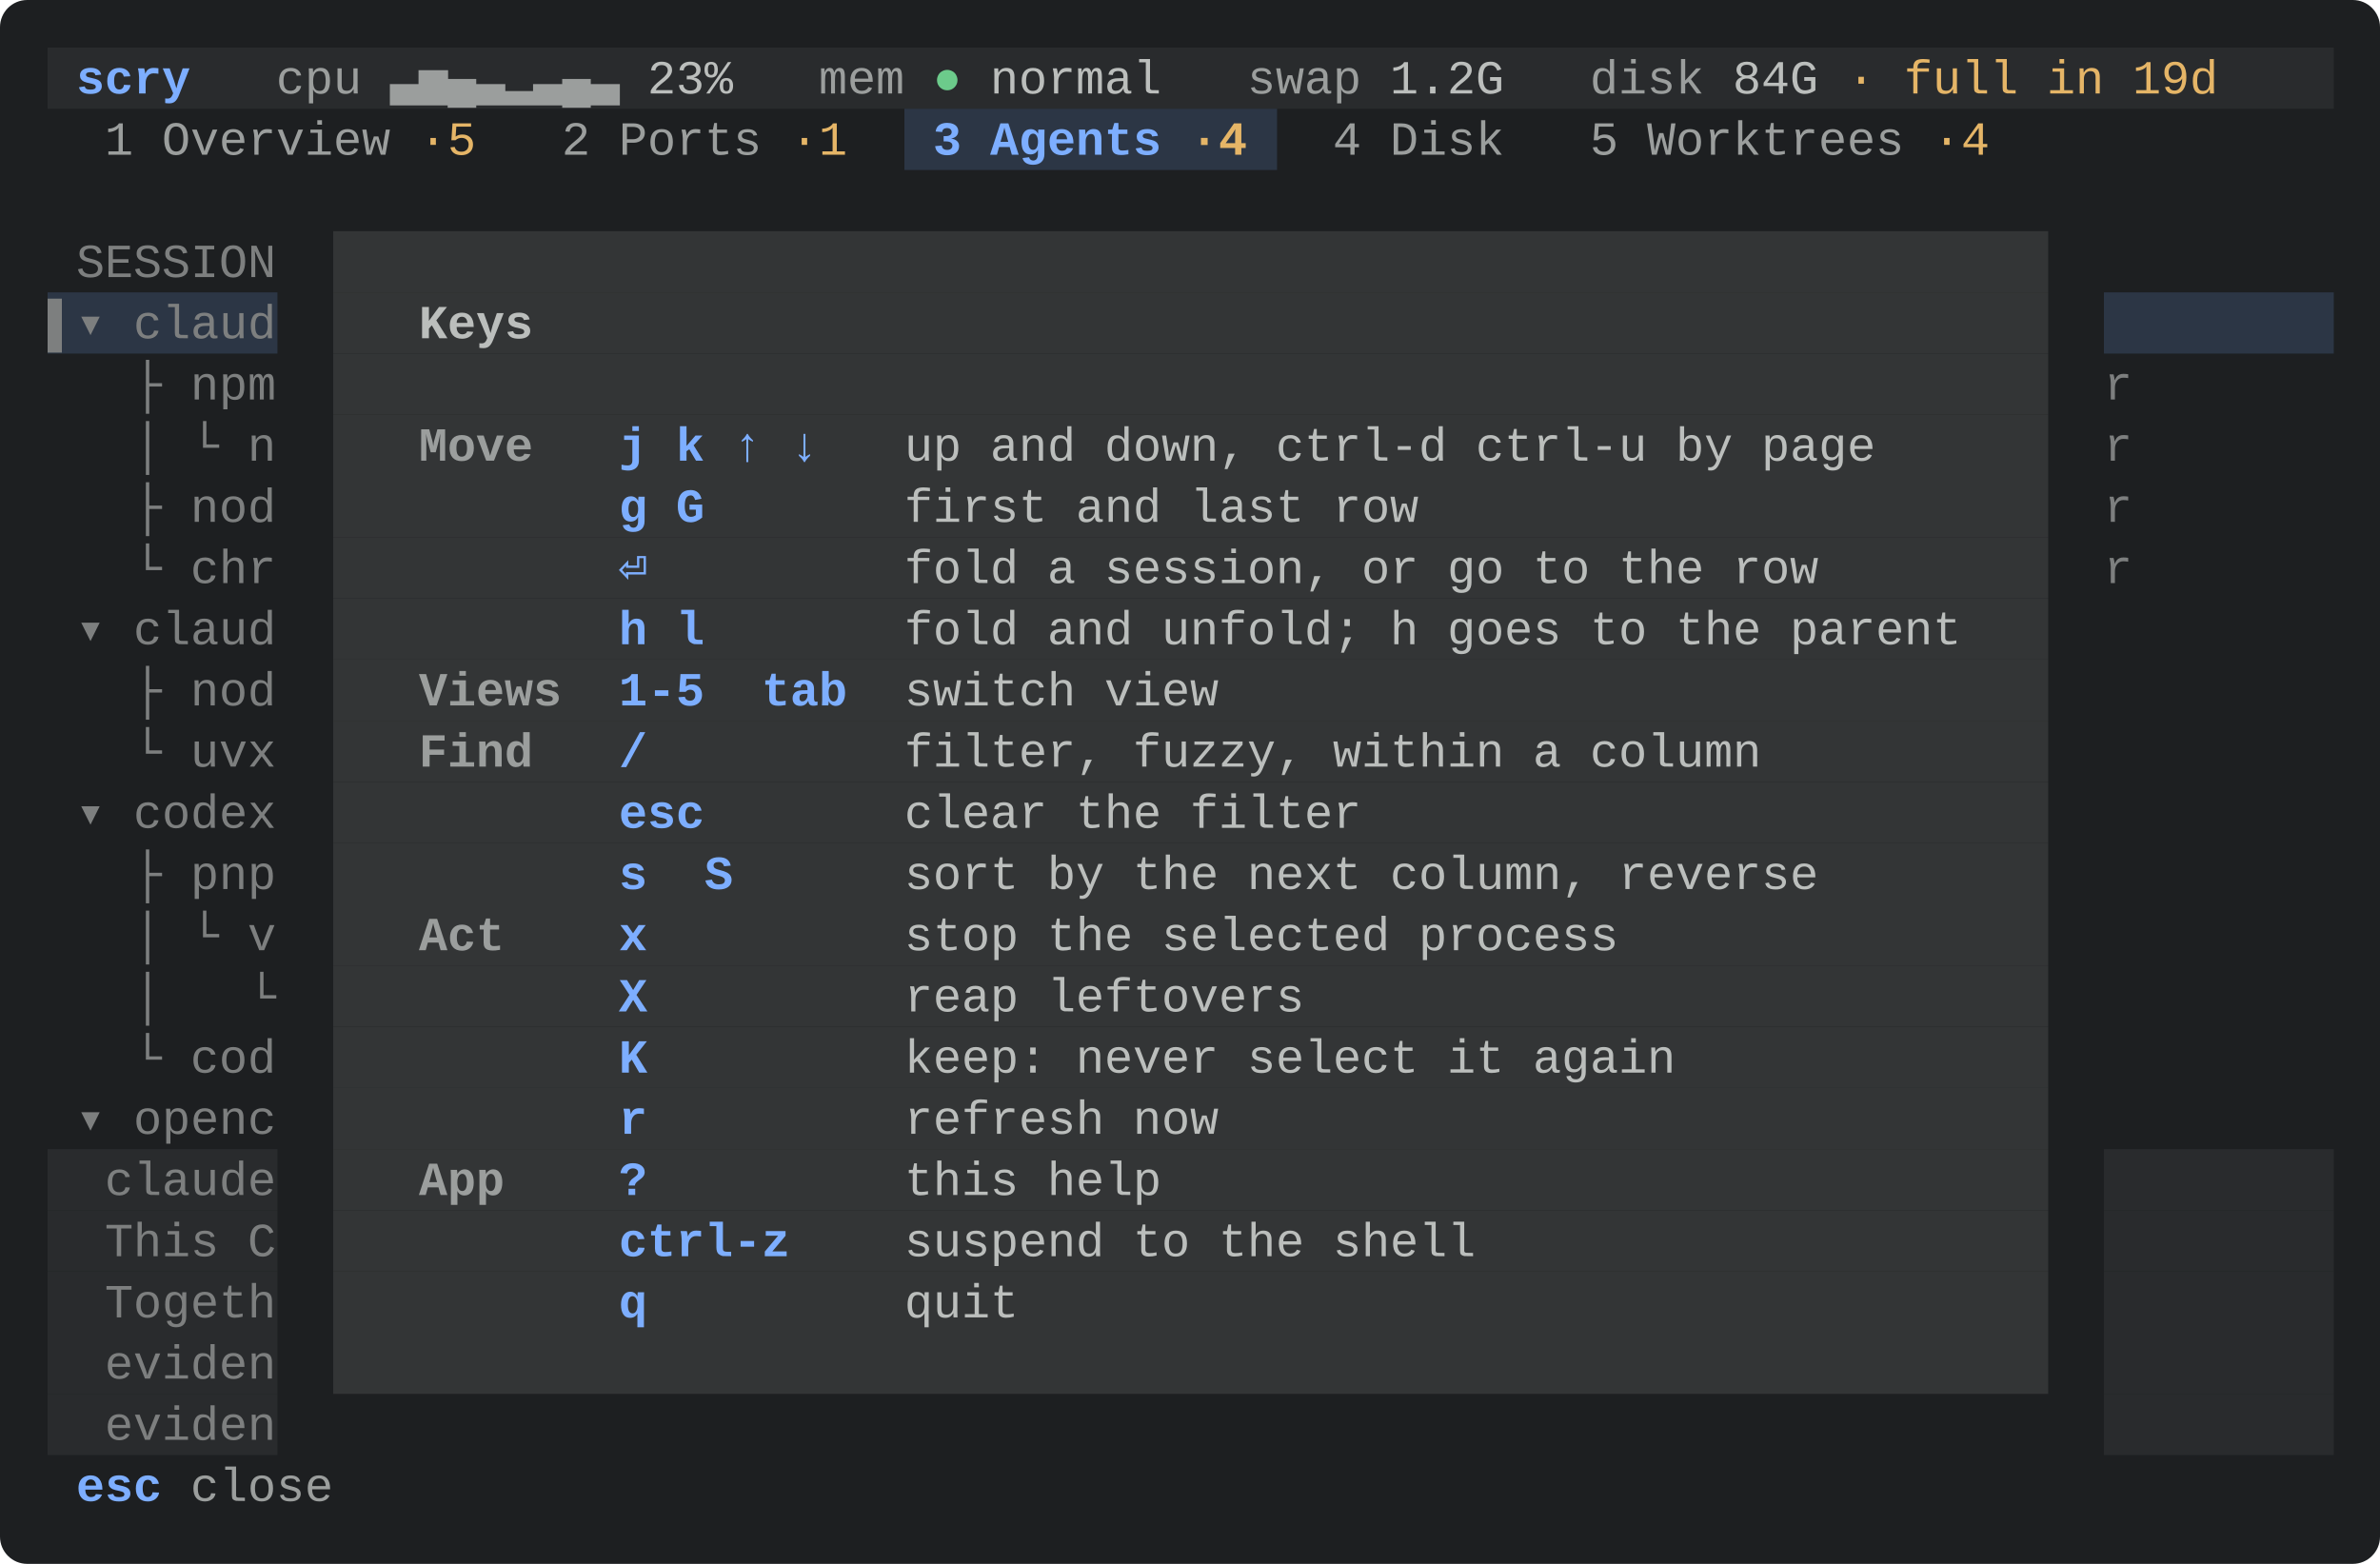
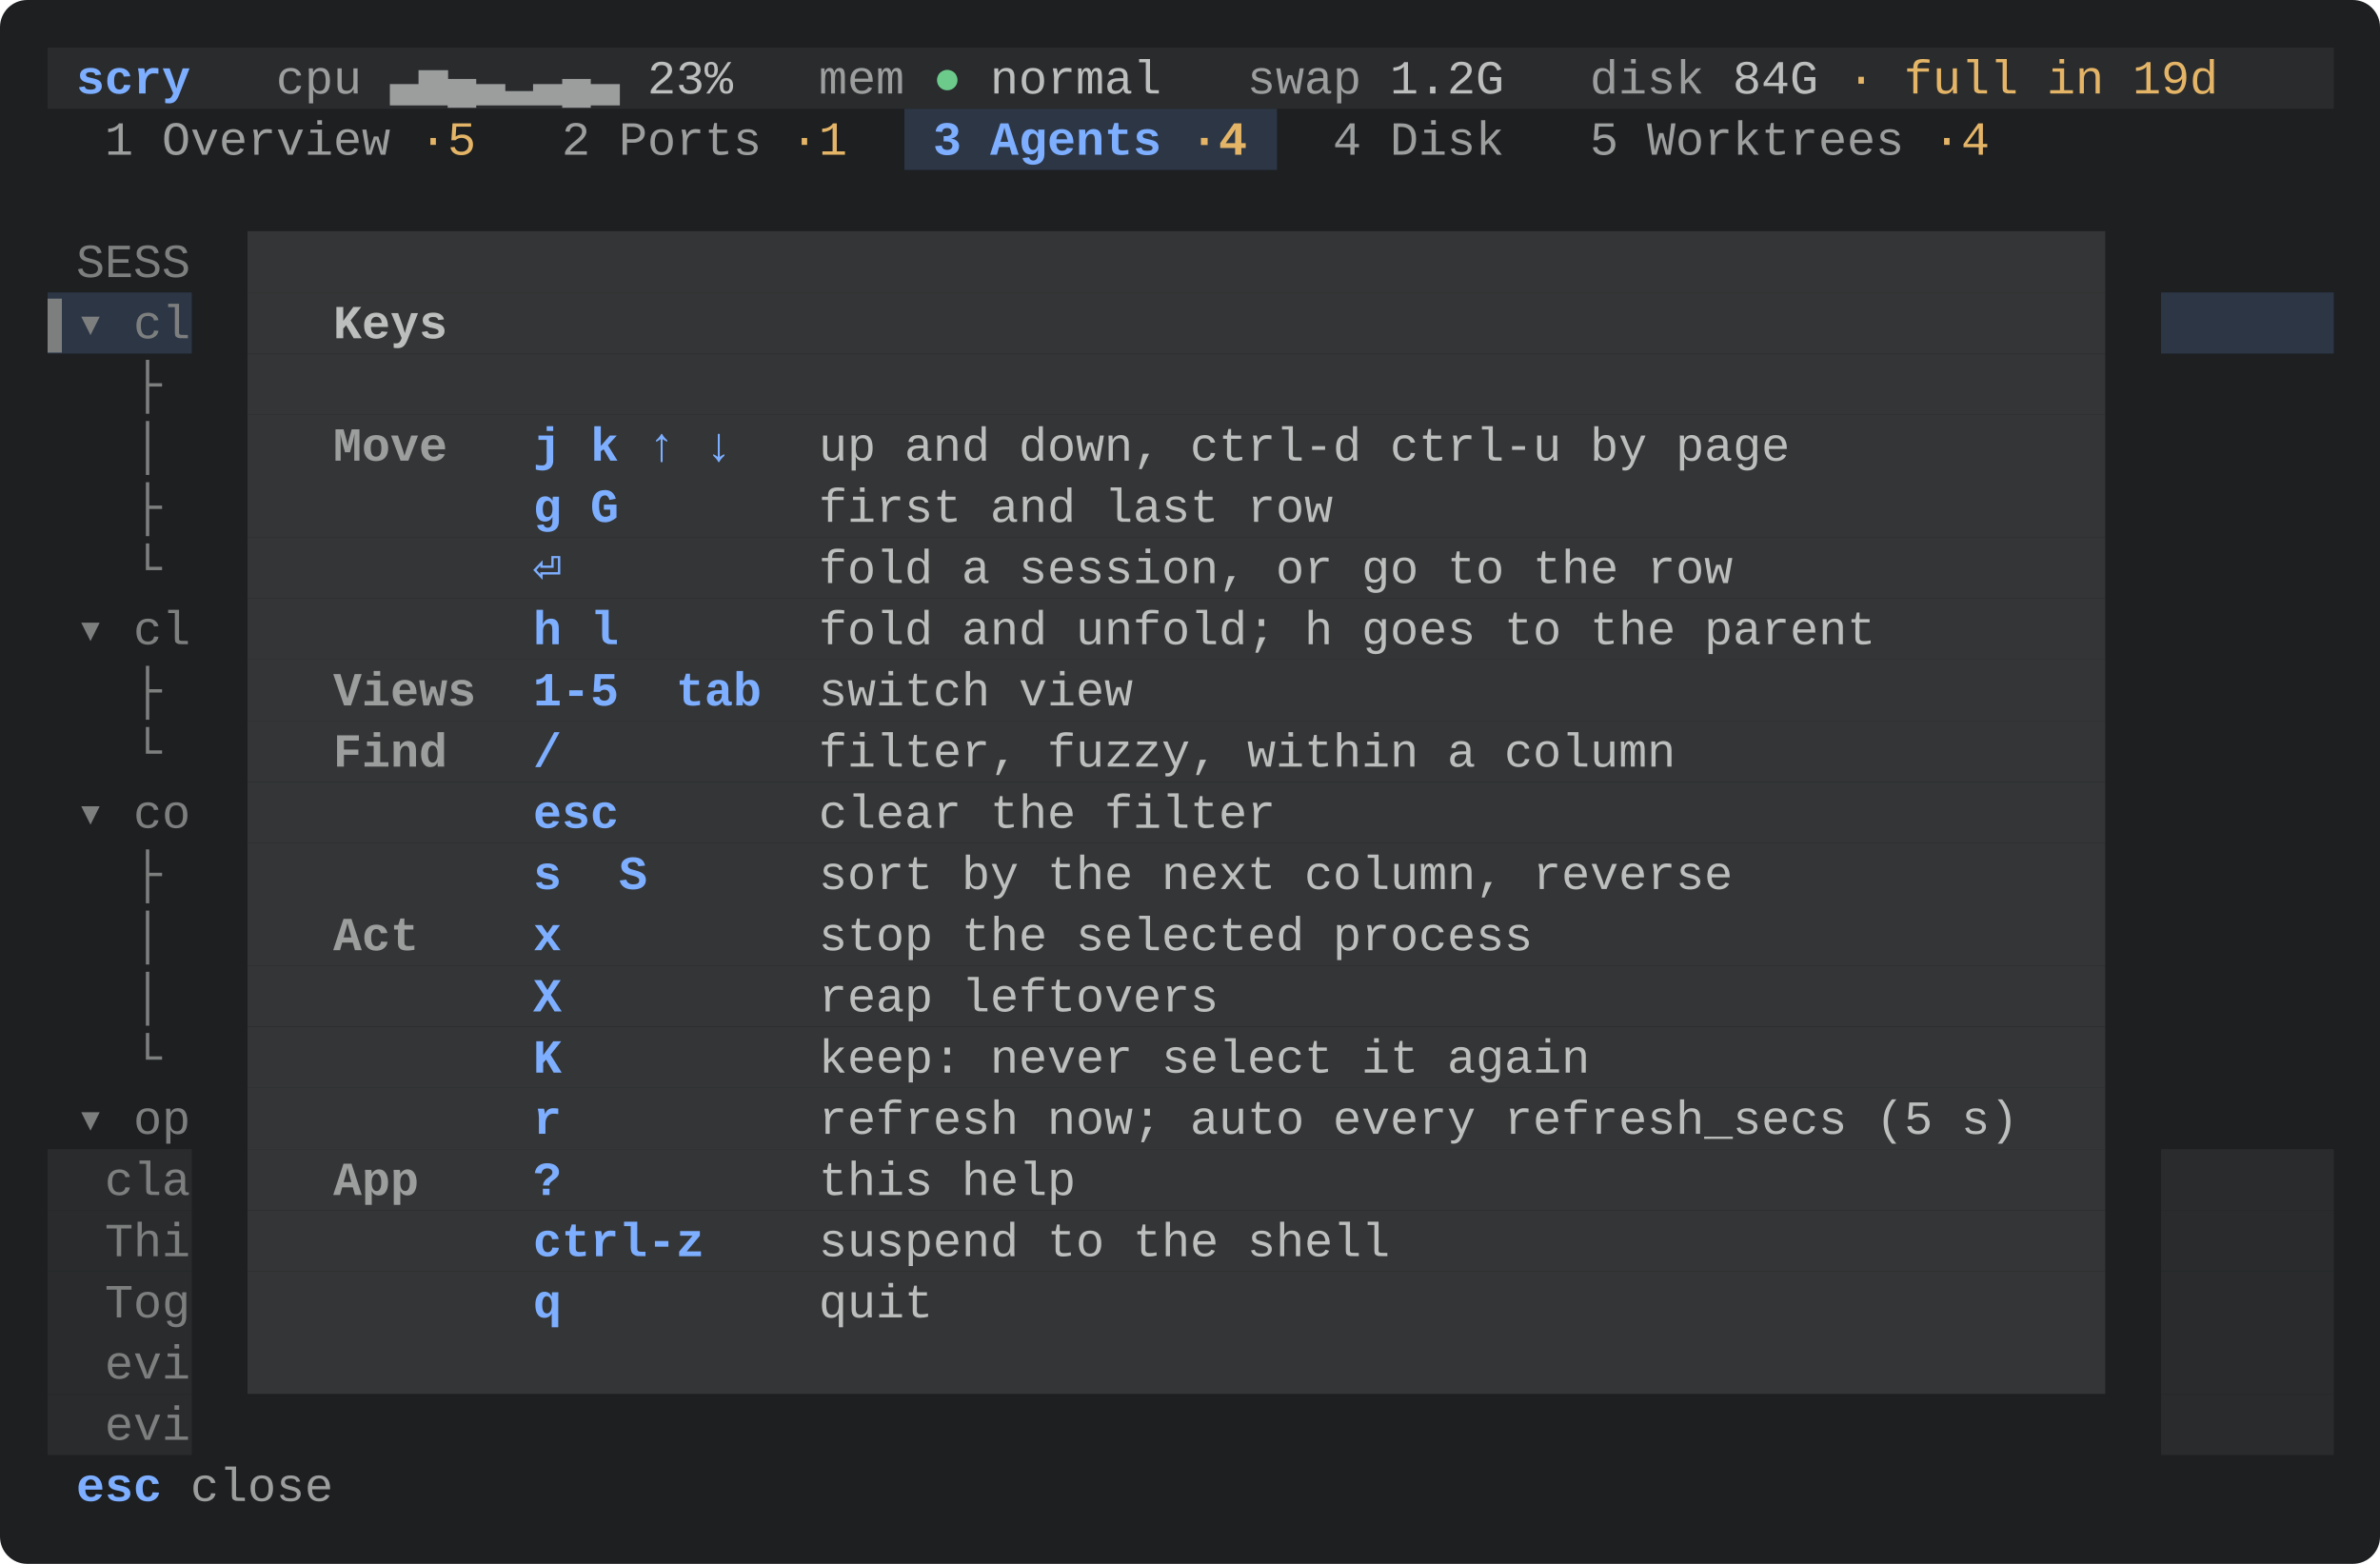
<svg xmlns="http://www.w3.org/2000/svg" width="700" height="460" viewBox="0 0 700 460">
  <style>text{font-family:ui-monospace,SFMono-Regular,"SF Mono",Menlo,Consolas,"Liberation Mono","DejaVu Sans Mono",monospace;font-size:14px;white-space:pre}</style>
  <rect width="700" height="460" rx="8" fill="#1d1f21" />
  <g transform="translate(14 14)">
    <rect x="0.0" y="0" width="672.4" height="18" fill="#292b2d" />
    <text x="8.4" y="13.5" fill="#7daeff" textLength="33.6" lengthAdjust="spacingAndGlyphs" xml:space="preserve" font-weight="700">scry</text>
    <text x="67.2" y="13.5" fill="#9b9e9d" textLength="100.8" lengthAdjust="spacingAndGlyphs" xml:space="preserve">cpu ▃▅▄▃▂▃▄▃</text>
    <text x="176.4" y="13.5" fill="#bbbebc" textLength="25.2" lengthAdjust="spacingAndGlyphs" xml:space="preserve">23%</text>
    <text x="226.8" y="13.5" fill="#9b9e9d" textLength="25.2" lengthAdjust="spacingAndGlyphs" xml:space="preserve">mem</text>
    <text x="260.4" y="13.5" fill="#6ccb8b" textLength="8.4" lengthAdjust="spacingAndGlyphs" xml:space="preserve">●</text>
    <text x="277.2" y="13.5" fill="#bbbebc" textLength="50.4" lengthAdjust="spacingAndGlyphs" xml:space="preserve">normal</text>
    <text x="352.8" y="13.5" fill="#9b9e9d" textLength="33.6" lengthAdjust="spacingAndGlyphs" xml:space="preserve">swap</text>
    <text x="394.8" y="13.5" fill="#bbbebc" textLength="33.6" lengthAdjust="spacingAndGlyphs" xml:space="preserve">1.2G</text>
    <text x="453.6" y="13.5" fill="#9b9e9d" textLength="33.6" lengthAdjust="spacingAndGlyphs" xml:space="preserve">disk</text>
    <text x="495.6" y="13.5" fill="#bbbebc" textLength="25.2" lengthAdjust="spacingAndGlyphs" xml:space="preserve">84G</text>
    <text x="529.2" y="13.5" fill="#e5b567" textLength="109.2" lengthAdjust="spacingAndGlyphs" xml:space="preserve">· full in 19d</text>
    <rect x="252.0" y="18" width="109.6" height="18" fill="#2c3645" />
    <text x="16.8" y="31.5" fill="#9b9e9d" textLength="84.0" lengthAdjust="spacingAndGlyphs" xml:space="preserve">1 Overview</text>
    <text x="109.2" y="31.5" fill="#e5b567" textLength="16.8" lengthAdjust="spacingAndGlyphs" xml:space="preserve">·5</text>
    <text x="151.2" y="31.5" fill="#9b9e9d" textLength="58.8" lengthAdjust="spacingAndGlyphs" xml:space="preserve">2 Ports</text>
    <text x="218.4" y="31.5" fill="#e5b567" textLength="16.8" lengthAdjust="spacingAndGlyphs" xml:space="preserve">·1</text>
    <text x="260.4" y="31.5" fill="#7daeff" textLength="67.2" lengthAdjust="spacingAndGlyphs" xml:space="preserve" font-weight="700">3 Agents</text>
    <text x="336.0" y="31.5" fill="#e5b567" textLength="16.8" lengthAdjust="spacingAndGlyphs" xml:space="preserve" font-weight="700">·4</text>
    <text x="378.0" y="31.5" fill="#9b9e9d" textLength="50.4" lengthAdjust="spacingAndGlyphs" xml:space="preserve">4 Disk</text>
    <text x="453.6" y="31.5" fill="#9b9e9d" textLength="92.4" lengthAdjust="spacingAndGlyphs" xml:space="preserve">5 Worktrees</text>
    <text x="554.4" y="31.5" fill="#e5b567" textLength="16.8" lengthAdjust="spacingAndGlyphs" xml:space="preserve">·4</text>
-     <rect x="84.0" y="54" width="504.4" height="18" fill="#333536" />
-     <text x="8.4" y="67.5" fill="#7d7f7f" textLength="58.8" lengthAdjust="spacingAndGlyphs" xml:space="preserve">SESSION</text>
-     <rect x="0.0" y="72" width="67.6" height="18" fill="#2c3645" />
-     <rect x="84.0" y="72" width="504.4" height="18" fill="#333536" />
-     <rect x="604.8" y="72" width="67.6" height="18" fill="#2c3645" />
-     <text x="0.0" y="85.5" fill="#7d7f7f" textLength="67.2" lengthAdjust="spacingAndGlyphs" xml:space="preserve">▌▾ claud</text>
-     <text x="109.2" y="85.5" fill="#bbbebc" textLength="33.6" lengthAdjust="spacingAndGlyphs" xml:space="preserve" font-weight="700">Keys</text>
-     <rect x="84.0" y="90" width="504.4" height="18" fill="#333536" />
-     <text x="25.2" y="103.5" fill="#7d7f7f" textLength="42.0" lengthAdjust="spacingAndGlyphs" xml:space="preserve">├ npm</text>
-     <text x="604.8" y="103.5" fill="#7d7f7f" textLength="8.4" lengthAdjust="spacingAndGlyphs" xml:space="preserve">r</text>
-     <rect x="84.0" y="108" width="504.4" height="18" fill="#333536" />
-     <text x="25.2" y="121.5" fill="#7d7f7f" textLength="42.0" lengthAdjust="spacingAndGlyphs" xml:space="preserve">│ └ n</text>
-     <text x="109.2" y="121.5" fill="#9b9e9d" textLength="33.6" lengthAdjust="spacingAndGlyphs" xml:space="preserve" font-weight="700">Move</text>
-     <text x="168.0" y="121.5" fill="#7daeff" textLength="58.8" lengthAdjust="spacingAndGlyphs" xml:space="preserve" font-weight="700">j k ↑ ↓</text>
-     <text x="252.0" y="121.5" fill="#bbbebc" textLength="285.6" lengthAdjust="spacingAndGlyphs" xml:space="preserve">up and down, ctrl-d ctrl-u by page</text>
-     <text x="604.8" y="121.5" fill="#7d7f7f" textLength="8.4" lengthAdjust="spacingAndGlyphs" xml:space="preserve">r</text>
-     <rect x="84.0" y="126" width="504.4" height="18" fill="#333536" />
-     <text x="25.2" y="139.5" fill="#7d7f7f" textLength="42.0" lengthAdjust="spacingAndGlyphs" xml:space="preserve">├ nod</text>
-     <text x="168.0" y="139.5" fill="#7daeff" textLength="25.2" lengthAdjust="spacingAndGlyphs" xml:space="preserve" font-weight="700">g G</text>
-     <text x="252.0" y="139.5" fill="#bbbebc" textLength="151.2" lengthAdjust="spacingAndGlyphs" xml:space="preserve">first and last row</text>
-     <text x="604.8" y="139.5" fill="#7d7f7f" textLength="8.4" lengthAdjust="spacingAndGlyphs" xml:space="preserve">r</text>
-     <rect x="84.0" y="144" width="504.4" height="18" fill="#333536" />
-     <text x="25.2" y="157.5" fill="#7d7f7f" textLength="42.0" lengthAdjust="spacingAndGlyphs" xml:space="preserve">└ chr</text>
-     <text x="168.0" y="157.5" fill="#7daeff" textLength="8.4" lengthAdjust="spacingAndGlyphs" xml:space="preserve" font-weight="700">⏎</text>
-     <text x="252.0" y="157.5" fill="#bbbebc" textLength="268.8" lengthAdjust="spacingAndGlyphs" xml:space="preserve">fold a session, or go to the row</text>
-     <text x="604.8" y="157.5" fill="#7d7f7f" textLength="8.4" lengthAdjust="spacingAndGlyphs" xml:space="preserve">r</text>
-     <rect x="84.0" y="162" width="504.4" height="18" fill="#333536" />
-     <text x="8.4" y="175.5" fill="#7d7f7f" textLength="58.8" lengthAdjust="spacingAndGlyphs" xml:space="preserve">▾ claud</text>
-     <text x="168.0" y="175.5" fill="#7daeff" textLength="25.2" lengthAdjust="spacingAndGlyphs" xml:space="preserve" font-weight="700">h l</text>
-     <text x="252.0" y="175.5" fill="#bbbebc" textLength="310.8" lengthAdjust="spacingAndGlyphs" xml:space="preserve">fold and unfold; h goes to the parent</text>
-     <rect x="84.0" y="180" width="504.4" height="18" fill="#333536" />
-     <text x="25.2" y="193.5" fill="#7d7f7f" textLength="42.0" lengthAdjust="spacingAndGlyphs" xml:space="preserve">├ nod</text>
-     <text x="109.2" y="193.5" fill="#9b9e9d" textLength="42.0" lengthAdjust="spacingAndGlyphs" xml:space="preserve" font-weight="700">Views</text>
-     <text x="168.0" y="193.5" fill="#7daeff" textLength="25.2" lengthAdjust="spacingAndGlyphs" xml:space="preserve" font-weight="700">1-5</text>
-     <text x="210.0" y="193.5" fill="#7daeff" textLength="25.2" lengthAdjust="spacingAndGlyphs" xml:space="preserve" font-weight="700">tab</text>
-     <text x="252.0" y="193.5" fill="#bbbebc" textLength="92.4" lengthAdjust="spacingAndGlyphs" xml:space="preserve">switch view</text>
-     <rect x="84.0" y="198" width="504.4" height="18" fill="#333536" />
-     <text x="25.2" y="211.5" fill="#7d7f7f" textLength="42.0" lengthAdjust="spacingAndGlyphs" xml:space="preserve">└ uvx</text>
-     <text x="109.2" y="211.5" fill="#9b9e9d" textLength="33.6" lengthAdjust="spacingAndGlyphs" xml:space="preserve" font-weight="700">Find</text>
-     <text x="168.0" y="211.5" fill="#7daeff" textLength="8.4" lengthAdjust="spacingAndGlyphs" xml:space="preserve" font-weight="700">/</text>
-     <text x="252.0" y="211.5" fill="#bbbebc" textLength="252.0" lengthAdjust="spacingAndGlyphs" xml:space="preserve">filter, fuzzy, within a column</text>
-     <rect x="84.0" y="216" width="504.4" height="18" fill="#333536" />
-     <text x="8.4" y="229.5" fill="#7d7f7f" textLength="58.8" lengthAdjust="spacingAndGlyphs" xml:space="preserve">▾ codex</text>
-     <text x="168.0" y="229.5" fill="#7daeff" textLength="25.2" lengthAdjust="spacingAndGlyphs" xml:space="preserve" font-weight="700">esc</text>
-     <text x="252.0" y="229.5" fill="#bbbebc" textLength="134.4" lengthAdjust="spacingAndGlyphs" xml:space="preserve">clear the filter</text>
-     <rect x="84.0" y="234" width="504.4" height="18" fill="#333536" />
-     <text x="25.2" y="247.5" fill="#7d7f7f" textLength="42.0" lengthAdjust="spacingAndGlyphs" xml:space="preserve">├ pnp</text>
-     <text x="168.0" y="247.5" fill="#7daeff" textLength="8.4" lengthAdjust="spacingAndGlyphs" xml:space="preserve" font-weight="700">s</text>
-     <text x="193.2" y="247.5" fill="#7daeff" textLength="8.4" lengthAdjust="spacingAndGlyphs" xml:space="preserve" font-weight="700">S</text>
-     <text x="252.0" y="247.5" fill="#bbbebc" textLength="268.8" lengthAdjust="spacingAndGlyphs" xml:space="preserve">sort by the next column, reverse</text>
-     <rect x="84.0" y="252" width="504.4" height="18" fill="#333536" />
-     <text x="25.2" y="265.5" fill="#7d7f7f" textLength="42.0" lengthAdjust="spacingAndGlyphs" xml:space="preserve">│ └ v</text>
-     <text x="109.2" y="265.5" fill="#9b9e9d" textLength="25.2" lengthAdjust="spacingAndGlyphs" xml:space="preserve" font-weight="700">Act</text>
-     <text x="168.0" y="265.5" fill="#7daeff" textLength="8.4" lengthAdjust="spacingAndGlyphs" xml:space="preserve" font-weight="700">x</text>
-     <text x="252.0" y="265.5" fill="#bbbebc" textLength="210.0" lengthAdjust="spacingAndGlyphs" xml:space="preserve">stop the selected process</text>
-     <rect x="84.0" y="270" width="504.4" height="18" fill="#333536" />
+     <rect x="58.8" y="54" width="546.4" height="18" fill="#333536" />
+     <text x="8.4" y="67.5" fill="#7d7f7f" textLength="33.6" lengthAdjust="spacingAndGlyphs" xml:space="preserve">SESS</text>
+     <rect x="0.0" y="72" width="42.4" height="18" fill="#2c3645" />
+     <rect x="58.8" y="72" width="546.4" height="18" fill="#333536" />
+     <rect x="621.6" y="72" width="50.8" height="18" fill="#2c3645" />
+     <text x="0.0" y="85.5" fill="#7d7f7f" textLength="42.0" lengthAdjust="spacingAndGlyphs" xml:space="preserve">▌▾ cl</text>
+     <text x="84.0" y="85.5" fill="#bbbebc" textLength="33.6" lengthAdjust="spacingAndGlyphs" xml:space="preserve" font-weight="700">Keys</text>
+     <rect x="58.8" y="90" width="546.4" height="18" fill="#333536" />
+     <text x="25.2" y="103.5" fill="#7d7f7f" textLength="8.4" lengthAdjust="spacingAndGlyphs" xml:space="preserve">├</text>
+     <rect x="58.8" y="108" width="546.4" height="18" fill="#333536" />
+     <text x="25.2" y="121.5" fill="#7d7f7f" textLength="8.4" lengthAdjust="spacingAndGlyphs" xml:space="preserve">│</text>
+     <text x="84.0" y="121.5" fill="#9b9e9d" textLength="33.6" lengthAdjust="spacingAndGlyphs" xml:space="preserve" font-weight="700">Move</text>
+     <text x="142.8" y="121.5" fill="#7daeff" textLength="58.8" lengthAdjust="spacingAndGlyphs" xml:space="preserve" font-weight="700">j k ↑ ↓</text>
+     <text x="226.8" y="121.5" fill="#bbbebc" textLength="285.6" lengthAdjust="spacingAndGlyphs" xml:space="preserve">up and down, ctrl-d ctrl-u by page</text>
+     <rect x="58.8" y="126" width="546.4" height="18" fill="#333536" />
+     <text x="25.2" y="139.5" fill="#7d7f7f" textLength="8.4" lengthAdjust="spacingAndGlyphs" xml:space="preserve">├</text>
+     <text x="142.8" y="139.5" fill="#7daeff" textLength="25.2" lengthAdjust="spacingAndGlyphs" xml:space="preserve" font-weight="700">g G</text>
+     <text x="226.8" y="139.5" fill="#bbbebc" textLength="151.2" lengthAdjust="spacingAndGlyphs" xml:space="preserve">first and last row</text>
+     <rect x="58.8" y="144" width="546.4" height="18" fill="#333536" />
+     <text x="25.2" y="157.5" fill="#7d7f7f" textLength="8.4" lengthAdjust="spacingAndGlyphs" xml:space="preserve">└</text>
+     <text x="142.8" y="157.5" fill="#7daeff" textLength="8.4" lengthAdjust="spacingAndGlyphs" xml:space="preserve" font-weight="700">⏎</text>
+     <text x="226.8" y="157.5" fill="#bbbebc" textLength="268.8" lengthAdjust="spacingAndGlyphs" xml:space="preserve">fold a session, or go to the row</text>
+     <rect x="58.8" y="162" width="546.4" height="18" fill="#333536" />
+     <text x="8.4" y="175.5" fill="#7d7f7f" textLength="33.6" lengthAdjust="spacingAndGlyphs" xml:space="preserve">▾ cl</text>
+     <text x="142.8" y="175.5" fill="#7daeff" textLength="25.2" lengthAdjust="spacingAndGlyphs" xml:space="preserve" font-weight="700">h l</text>
+     <text x="226.8" y="175.5" fill="#bbbebc" textLength="310.8" lengthAdjust="spacingAndGlyphs" xml:space="preserve">fold and unfold; h goes to the parent</text>
+     <rect x="58.8" y="180" width="546.4" height="18" fill="#333536" />
+     <text x="25.2" y="193.5" fill="#7d7f7f" textLength="8.4" lengthAdjust="spacingAndGlyphs" xml:space="preserve">├</text>
+     <text x="84.0" y="193.5" fill="#9b9e9d" textLength="42.0" lengthAdjust="spacingAndGlyphs" xml:space="preserve" font-weight="700">Views</text>
+     <text x="142.8" y="193.5" fill="#7daeff" textLength="25.2" lengthAdjust="spacingAndGlyphs" xml:space="preserve" font-weight="700">1-5</text>
+     <text x="184.8" y="193.5" fill="#7daeff" textLength="25.2" lengthAdjust="spacingAndGlyphs" xml:space="preserve" font-weight="700">tab</text>
+     <text x="226.8" y="193.5" fill="#bbbebc" textLength="92.4" lengthAdjust="spacingAndGlyphs" xml:space="preserve">switch view</text>
+     <rect x="58.8" y="198" width="546.4" height="18" fill="#333536" />
+     <text x="25.2" y="211.5" fill="#7d7f7f" textLength="8.4" lengthAdjust="spacingAndGlyphs" xml:space="preserve">└</text>
+     <text x="84.0" y="211.5" fill="#9b9e9d" textLength="33.6" lengthAdjust="spacingAndGlyphs" xml:space="preserve" font-weight="700">Find</text>
+     <text x="142.8" y="211.5" fill="#7daeff" textLength="8.4" lengthAdjust="spacingAndGlyphs" xml:space="preserve" font-weight="700">/</text>
+     <text x="226.8" y="211.5" fill="#bbbebc" textLength="252.0" lengthAdjust="spacingAndGlyphs" xml:space="preserve">filter, fuzzy, within a column</text>
+     <rect x="58.8" y="216" width="546.4" height="18" fill="#333536" />
+     <text x="8.4" y="229.5" fill="#7d7f7f" textLength="33.6" lengthAdjust="spacingAndGlyphs" xml:space="preserve">▾ co</text>
+     <text x="142.8" y="229.5" fill="#7daeff" textLength="25.2" lengthAdjust="spacingAndGlyphs" xml:space="preserve" font-weight="700">esc</text>
+     <text x="226.8" y="229.5" fill="#bbbebc" textLength="134.4" lengthAdjust="spacingAndGlyphs" xml:space="preserve">clear the filter</text>
+     <rect x="58.8" y="234" width="546.4" height="18" fill="#333536" />
+     <text x="25.2" y="247.5" fill="#7d7f7f" textLength="8.4" lengthAdjust="spacingAndGlyphs" xml:space="preserve">├</text>
+     <text x="142.8" y="247.5" fill="#7daeff" textLength="8.4" lengthAdjust="spacingAndGlyphs" xml:space="preserve" font-weight="700">s</text>
+     <text x="168.0" y="247.5" fill="#7daeff" textLength="8.4" lengthAdjust="spacingAndGlyphs" xml:space="preserve" font-weight="700">S</text>
+     <text x="226.8" y="247.5" fill="#bbbebc" textLength="268.8" lengthAdjust="spacingAndGlyphs" xml:space="preserve">sort by the next column, reverse</text>
+     <rect x="58.8" y="252" width="546.4" height="18" fill="#333536" />
+     <text x="25.2" y="265.5" fill="#7d7f7f" textLength="8.4" lengthAdjust="spacingAndGlyphs" xml:space="preserve">│</text>
+     <text x="84.0" y="265.5" fill="#9b9e9d" textLength="25.2" lengthAdjust="spacingAndGlyphs" xml:space="preserve" font-weight="700">Act</text>
+     <text x="142.8" y="265.5" fill="#7daeff" textLength="8.4" lengthAdjust="spacingAndGlyphs" xml:space="preserve" font-weight="700">x</text>
+     <text x="226.8" y="265.5" fill="#bbbebc" textLength="210.0" lengthAdjust="spacingAndGlyphs" xml:space="preserve">stop the selected process</text>
+     <rect x="58.8" y="270" width="546.4" height="18" fill="#333536" />
    <text x="25.2" y="283.5" fill="#7d7f7f" textLength="8.4" lengthAdjust="spacingAndGlyphs" xml:space="preserve">│</text>
-     <text x="58.8" y="283.5" fill="#7d7f7f" textLength="8.4" lengthAdjust="spacingAndGlyphs" xml:space="preserve">└</text>
-     <text x="168.0" y="283.5" fill="#7daeff" textLength="8.4" lengthAdjust="spacingAndGlyphs" xml:space="preserve" font-weight="700">X</text>
-     <text x="252.0" y="283.5" fill="#bbbebc" textLength="117.6" lengthAdjust="spacingAndGlyphs" xml:space="preserve">reap leftovers</text>
-     <rect x="84.0" y="288" width="504.4" height="18" fill="#333536" />
-     <text x="25.2" y="301.5" fill="#7d7f7f" textLength="42.0" lengthAdjust="spacingAndGlyphs" xml:space="preserve">└ cod</text>
-     <text x="168.0" y="301.5" fill="#7daeff" textLength="8.4" lengthAdjust="spacingAndGlyphs" xml:space="preserve" font-weight="700">K</text>
-     <text x="252.0" y="301.5" fill="#bbbebc" textLength="226.8" lengthAdjust="spacingAndGlyphs" xml:space="preserve">keep: never select it again</text>
-     <rect x="84.0" y="306" width="504.4" height="18" fill="#333536" />
-     <text x="8.4" y="319.5" fill="#7d7f7f" textLength="58.8" lengthAdjust="spacingAndGlyphs" xml:space="preserve">▾ openc</text>
-     <text x="168.0" y="319.5" fill="#7daeff" textLength="8.4" lengthAdjust="spacingAndGlyphs" xml:space="preserve" font-weight="700">r</text>
-     <text x="252.0" y="319.5" fill="#bbbebc" textLength="92.4" lengthAdjust="spacingAndGlyphs" xml:space="preserve">refresh now</text>
-     <rect x="0.0" y="324" width="67.6" height="18" fill="#292b2d" />
-     <rect x="84.0" y="324" width="504.4" height="18" fill="#333536" />
-     <rect x="604.8" y="324" width="67.6" height="18" fill="#292b2d" />
-     <text x="16.8" y="337.5" fill="#7d7f7f" textLength="50.4" lengthAdjust="spacingAndGlyphs" xml:space="preserve">claude</text>
-     <text x="109.2" y="337.5" fill="#9b9e9d" textLength="25.2" lengthAdjust="spacingAndGlyphs" xml:space="preserve" font-weight="700">App</text>
-     <text x="168.0" y="337.5" fill="#7daeff" textLength="8.4" lengthAdjust="spacingAndGlyphs" xml:space="preserve" font-weight="700">?</text>
-     <text x="252.0" y="337.5" fill="#bbbebc" textLength="75.6" lengthAdjust="spacingAndGlyphs" xml:space="preserve">this help</text>
-     <rect x="0.0" y="342" width="67.6" height="18" fill="#292b2d" />
-     <rect x="84.0" y="342" width="504.4" height="18" fill="#333536" />
-     <rect x="604.8" y="342" width="67.6" height="18" fill="#292b2d" />
-     <text x="16.8" y="355.5" fill="#7d7f7f" textLength="50.4" lengthAdjust="spacingAndGlyphs" xml:space="preserve">This C</text>
-     <text x="168.0" y="355.5" fill="#7daeff" textLength="50.4" lengthAdjust="spacingAndGlyphs" xml:space="preserve" font-weight="700">ctrl-z</text>
-     <text x="252.0" y="355.5" fill="#bbbebc" textLength="168.0" lengthAdjust="spacingAndGlyphs" xml:space="preserve">suspend to the shell</text>
-     <rect x="0.0" y="360" width="67.6" height="18" fill="#292b2d" />
-     <rect x="84.0" y="360" width="504.4" height="18" fill="#333536" />
-     <rect x="604.8" y="360" width="67.6" height="18" fill="#292b2d" />
-     <text x="16.8" y="373.5" fill="#7d7f7f" textLength="50.4" lengthAdjust="spacingAndGlyphs" xml:space="preserve">Togeth</text>
-     <text x="168.0" y="373.5" fill="#7daeff" textLength="8.4" lengthAdjust="spacingAndGlyphs" xml:space="preserve" font-weight="700">q</text>
-     <text x="252.0" y="373.5" fill="#bbbebc" textLength="33.6" lengthAdjust="spacingAndGlyphs" xml:space="preserve">quit</text>
-     <rect x="0.0" y="378" width="67.6" height="18" fill="#292b2d" />
-     <rect x="84.0" y="378" width="504.4" height="18" fill="#333536" />
-     <rect x="604.8" y="378" width="67.6" height="18" fill="#292b2d" />
-     <text x="16.8" y="391.5" fill="#7d7f7f" textLength="50.4" lengthAdjust="spacingAndGlyphs" xml:space="preserve">eviden</text>
-     <rect x="0.0" y="396" width="67.6" height="18" fill="#292b2d" />
-     <rect x="604.8" y="396" width="67.6" height="18" fill="#292b2d" />
-     <text x="16.8" y="409.5" fill="#7d7f7f" textLength="50.4" lengthAdjust="spacingAndGlyphs" xml:space="preserve">eviden</text>
+     <text x="142.8" y="283.5" fill="#7daeff" textLength="8.4" lengthAdjust="spacingAndGlyphs" xml:space="preserve" font-weight="700">X</text>
+     <text x="226.8" y="283.5" fill="#bbbebc" textLength="117.6" lengthAdjust="spacingAndGlyphs" xml:space="preserve">reap leftovers</text>
+     <rect x="58.8" y="288" width="546.4" height="18" fill="#333536" />
+     <text x="25.2" y="301.5" fill="#7d7f7f" textLength="8.4" lengthAdjust="spacingAndGlyphs" xml:space="preserve">└</text>
+     <text x="142.8" y="301.5" fill="#7daeff" textLength="8.4" lengthAdjust="spacingAndGlyphs" xml:space="preserve" font-weight="700">K</text>
+     <text x="226.8" y="301.5" fill="#bbbebc" textLength="226.8" lengthAdjust="spacingAndGlyphs" xml:space="preserve">keep: never select it again</text>
+     <rect x="58.8" y="306" width="546.4" height="18" fill="#333536" />
+     <text x="8.4" y="319.5" fill="#7d7f7f" textLength="33.6" lengthAdjust="spacingAndGlyphs" xml:space="preserve">▾ op</text>
+     <text x="142.8" y="319.5" fill="#7daeff" textLength="8.4" lengthAdjust="spacingAndGlyphs" xml:space="preserve" font-weight="700">r</text>
+     <text x="226.8" y="319.5" fill="#bbbebc" textLength="352.8" lengthAdjust="spacingAndGlyphs" xml:space="preserve">refresh now; auto every refresh_secs (5 s)</text>
+     <rect x="0.0" y="324" width="42.4" height="18" fill="#292b2d" />
+     <rect x="58.8" y="324" width="546.4" height="18" fill="#333536" />
+     <rect x="621.6" y="324" width="50.8" height="18" fill="#292b2d" />
+     <text x="16.8" y="337.5" fill="#7d7f7f" textLength="25.2" lengthAdjust="spacingAndGlyphs" xml:space="preserve">cla</text>
+     <text x="84.0" y="337.5" fill="#9b9e9d" textLength="25.2" lengthAdjust="spacingAndGlyphs" xml:space="preserve" font-weight="700">App</text>
+     <text x="142.8" y="337.5" fill="#7daeff" textLength="8.4" lengthAdjust="spacingAndGlyphs" xml:space="preserve" font-weight="700">?</text>
+     <text x="226.8" y="337.5" fill="#bbbebc" textLength="75.6" lengthAdjust="spacingAndGlyphs" xml:space="preserve">this help</text>
+     <rect x="0.0" y="342" width="42.4" height="18" fill="#292b2d" />
+     <rect x="58.8" y="342" width="546.4" height="18" fill="#333536" />
+     <rect x="621.6" y="342" width="50.8" height="18" fill="#292b2d" />
+     <text x="16.8" y="355.5" fill="#7d7f7f" textLength="25.2" lengthAdjust="spacingAndGlyphs" xml:space="preserve">Thi</text>
+     <text x="142.8" y="355.5" fill="#7daeff" textLength="50.4" lengthAdjust="spacingAndGlyphs" xml:space="preserve" font-weight="700">ctrl-z</text>
+     <text x="226.8" y="355.5" fill="#bbbebc" textLength="168.0" lengthAdjust="spacingAndGlyphs" xml:space="preserve">suspend to the shell</text>
+     <rect x="0.0" y="360" width="42.4" height="18" fill="#292b2d" />
+     <rect x="58.8" y="360" width="546.4" height="18" fill="#333536" />
+     <rect x="621.6" y="360" width="50.8" height="18" fill="#292b2d" />
+     <text x="16.8" y="373.5" fill="#7d7f7f" textLength="25.2" lengthAdjust="spacingAndGlyphs" xml:space="preserve">Tog</text>
+     <text x="142.8" y="373.5" fill="#7daeff" textLength="8.4" lengthAdjust="spacingAndGlyphs" xml:space="preserve" font-weight="700">q</text>
+     <text x="226.8" y="373.5" fill="#bbbebc" textLength="33.6" lengthAdjust="spacingAndGlyphs" xml:space="preserve">quit</text>
+     <rect x="0.0" y="378" width="42.4" height="18" fill="#292b2d" />
+     <rect x="58.8" y="378" width="546.4" height="18" fill="#333536" />
+     <rect x="621.6" y="378" width="50.8" height="18" fill="#292b2d" />
+     <text x="16.8" y="391.5" fill="#7d7f7f" textLength="25.2" lengthAdjust="spacingAndGlyphs" xml:space="preserve">evi</text>
+     <rect x="0.0" y="396" width="42.4" height="18" fill="#292b2d" />
+     <rect x="621.6" y="396" width="50.8" height="18" fill="#292b2d" />
+     <text x="16.8" y="409.5" fill="#7d7f7f" textLength="25.2" lengthAdjust="spacingAndGlyphs" xml:space="preserve">evi</text>
    <text x="8.4" y="427.5" fill="#7daeff" textLength="25.2" lengthAdjust="spacingAndGlyphs" xml:space="preserve" font-weight="700">esc</text>
    <text x="42.0" y="427.5" fill="#9b9e9d" textLength="42.0" lengthAdjust="spacingAndGlyphs" xml:space="preserve">close</text>
  </g>
</svg>
